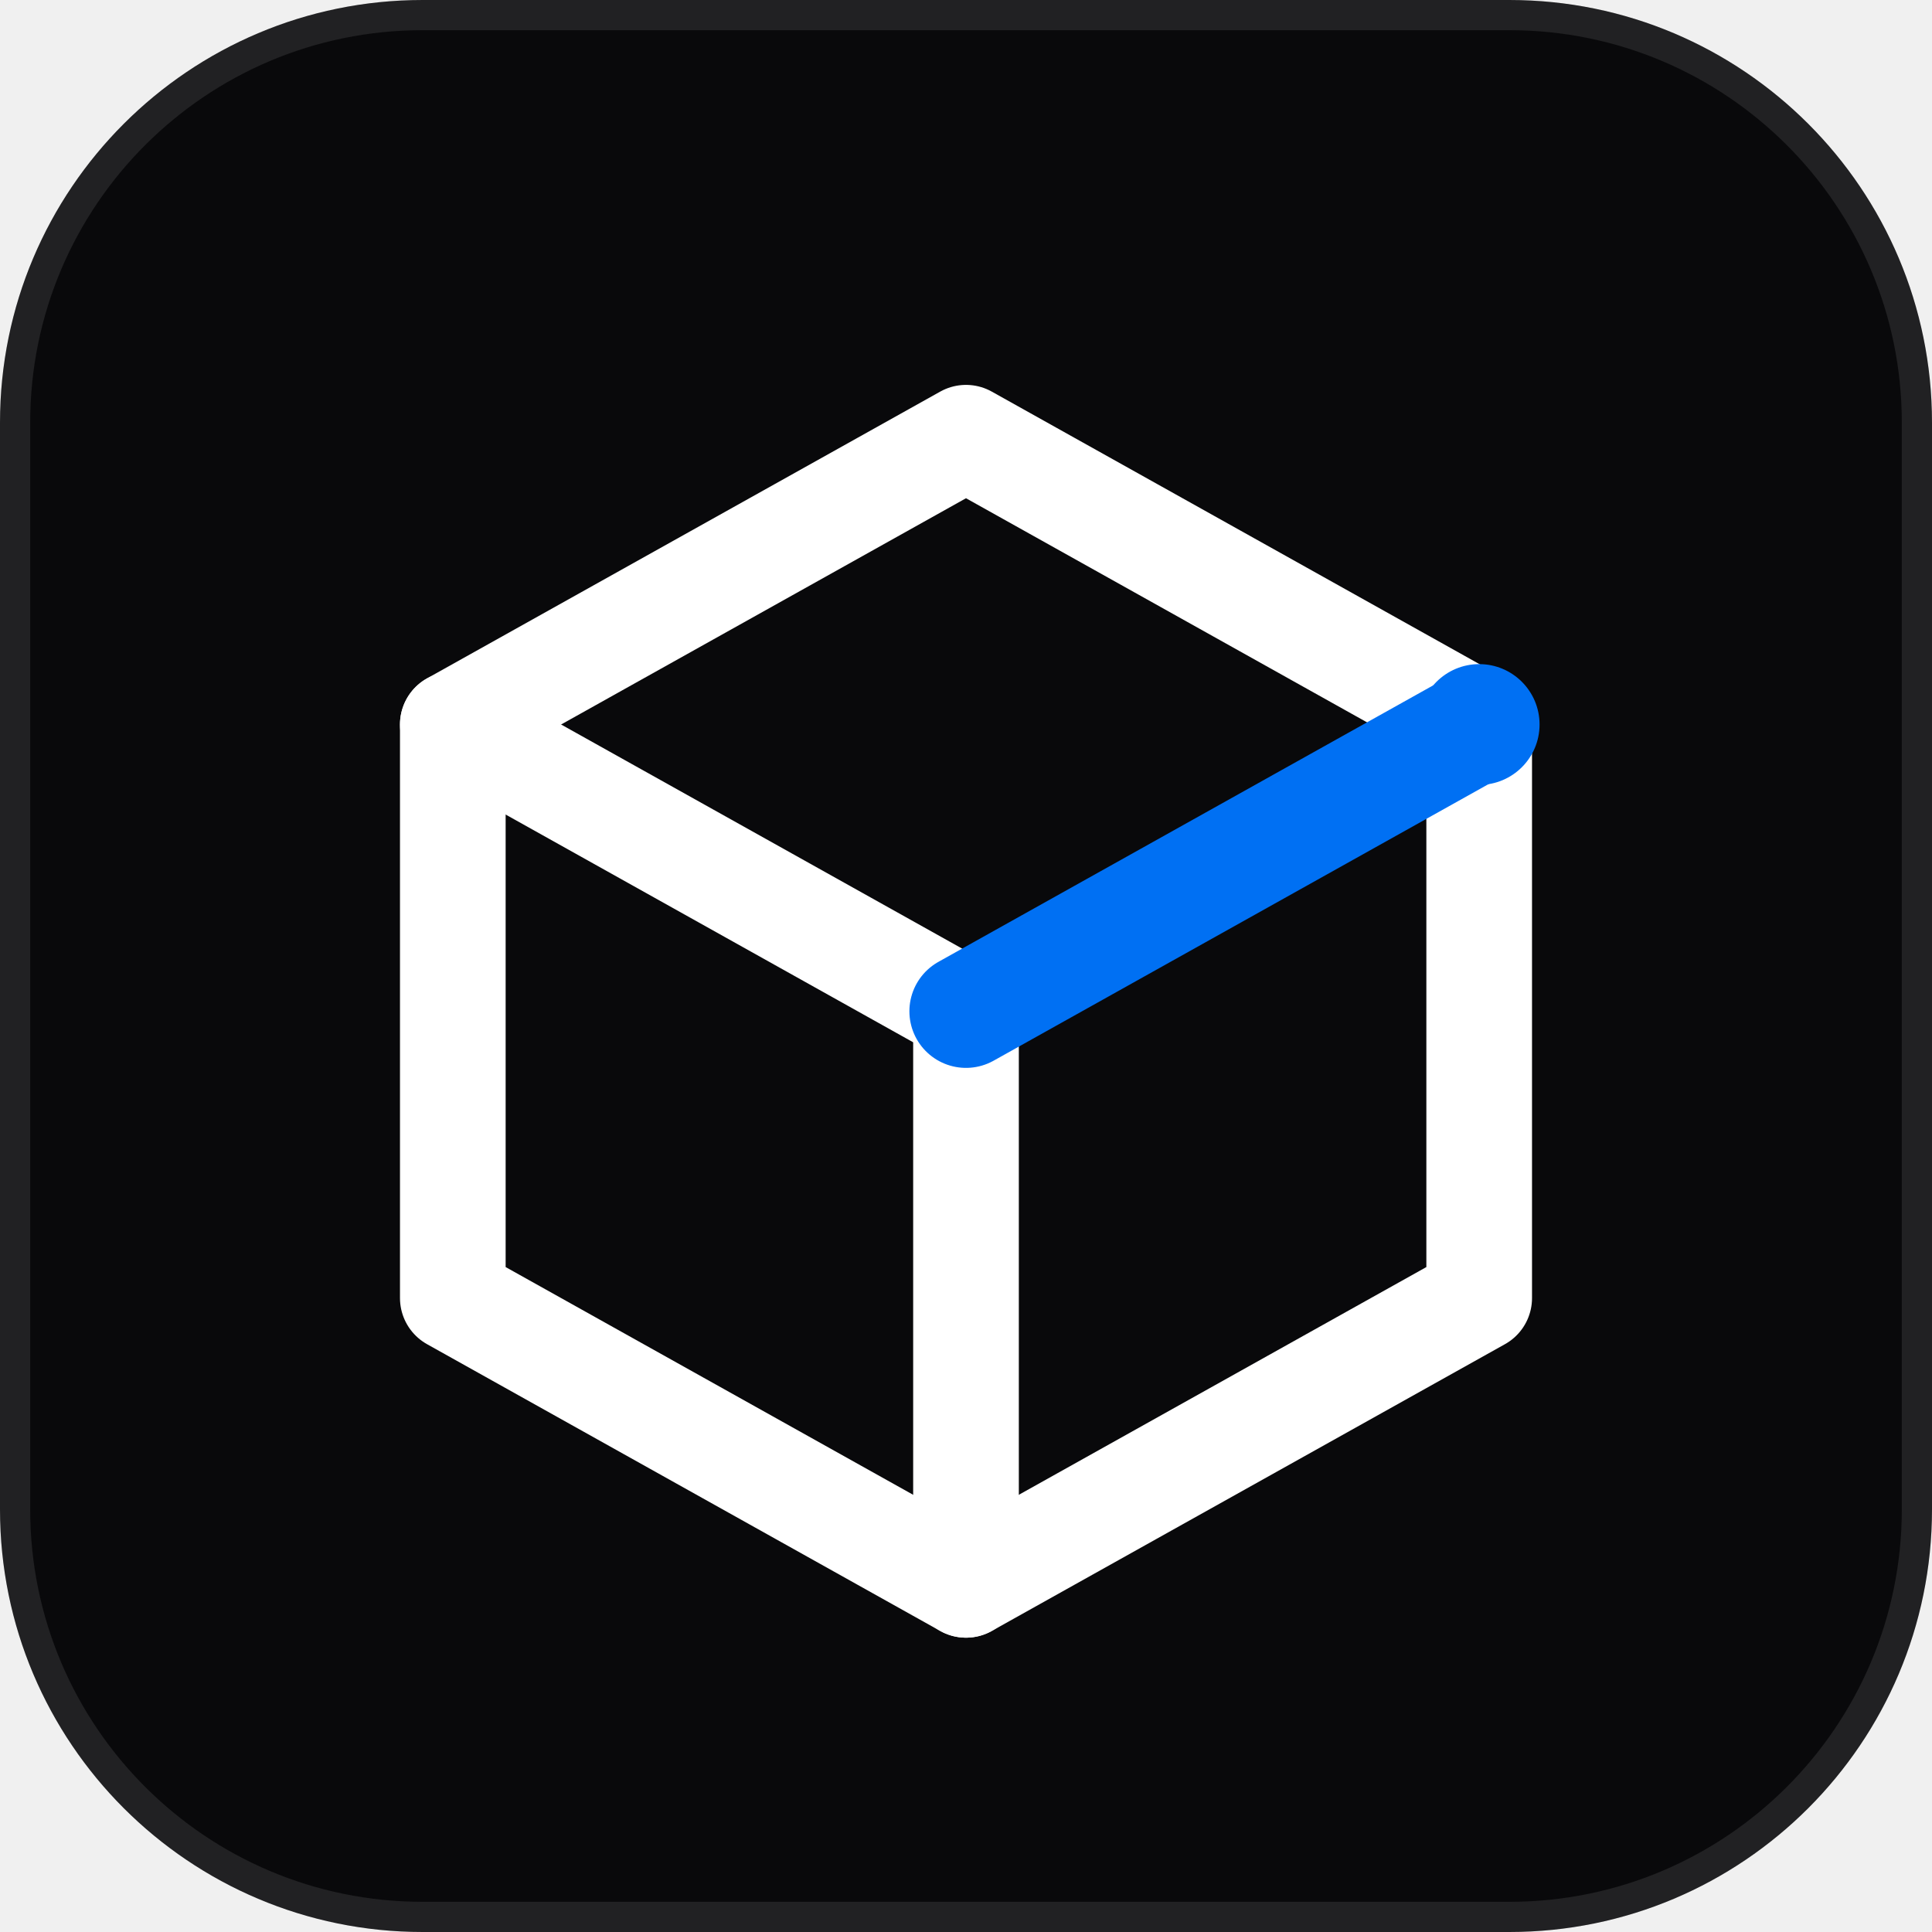
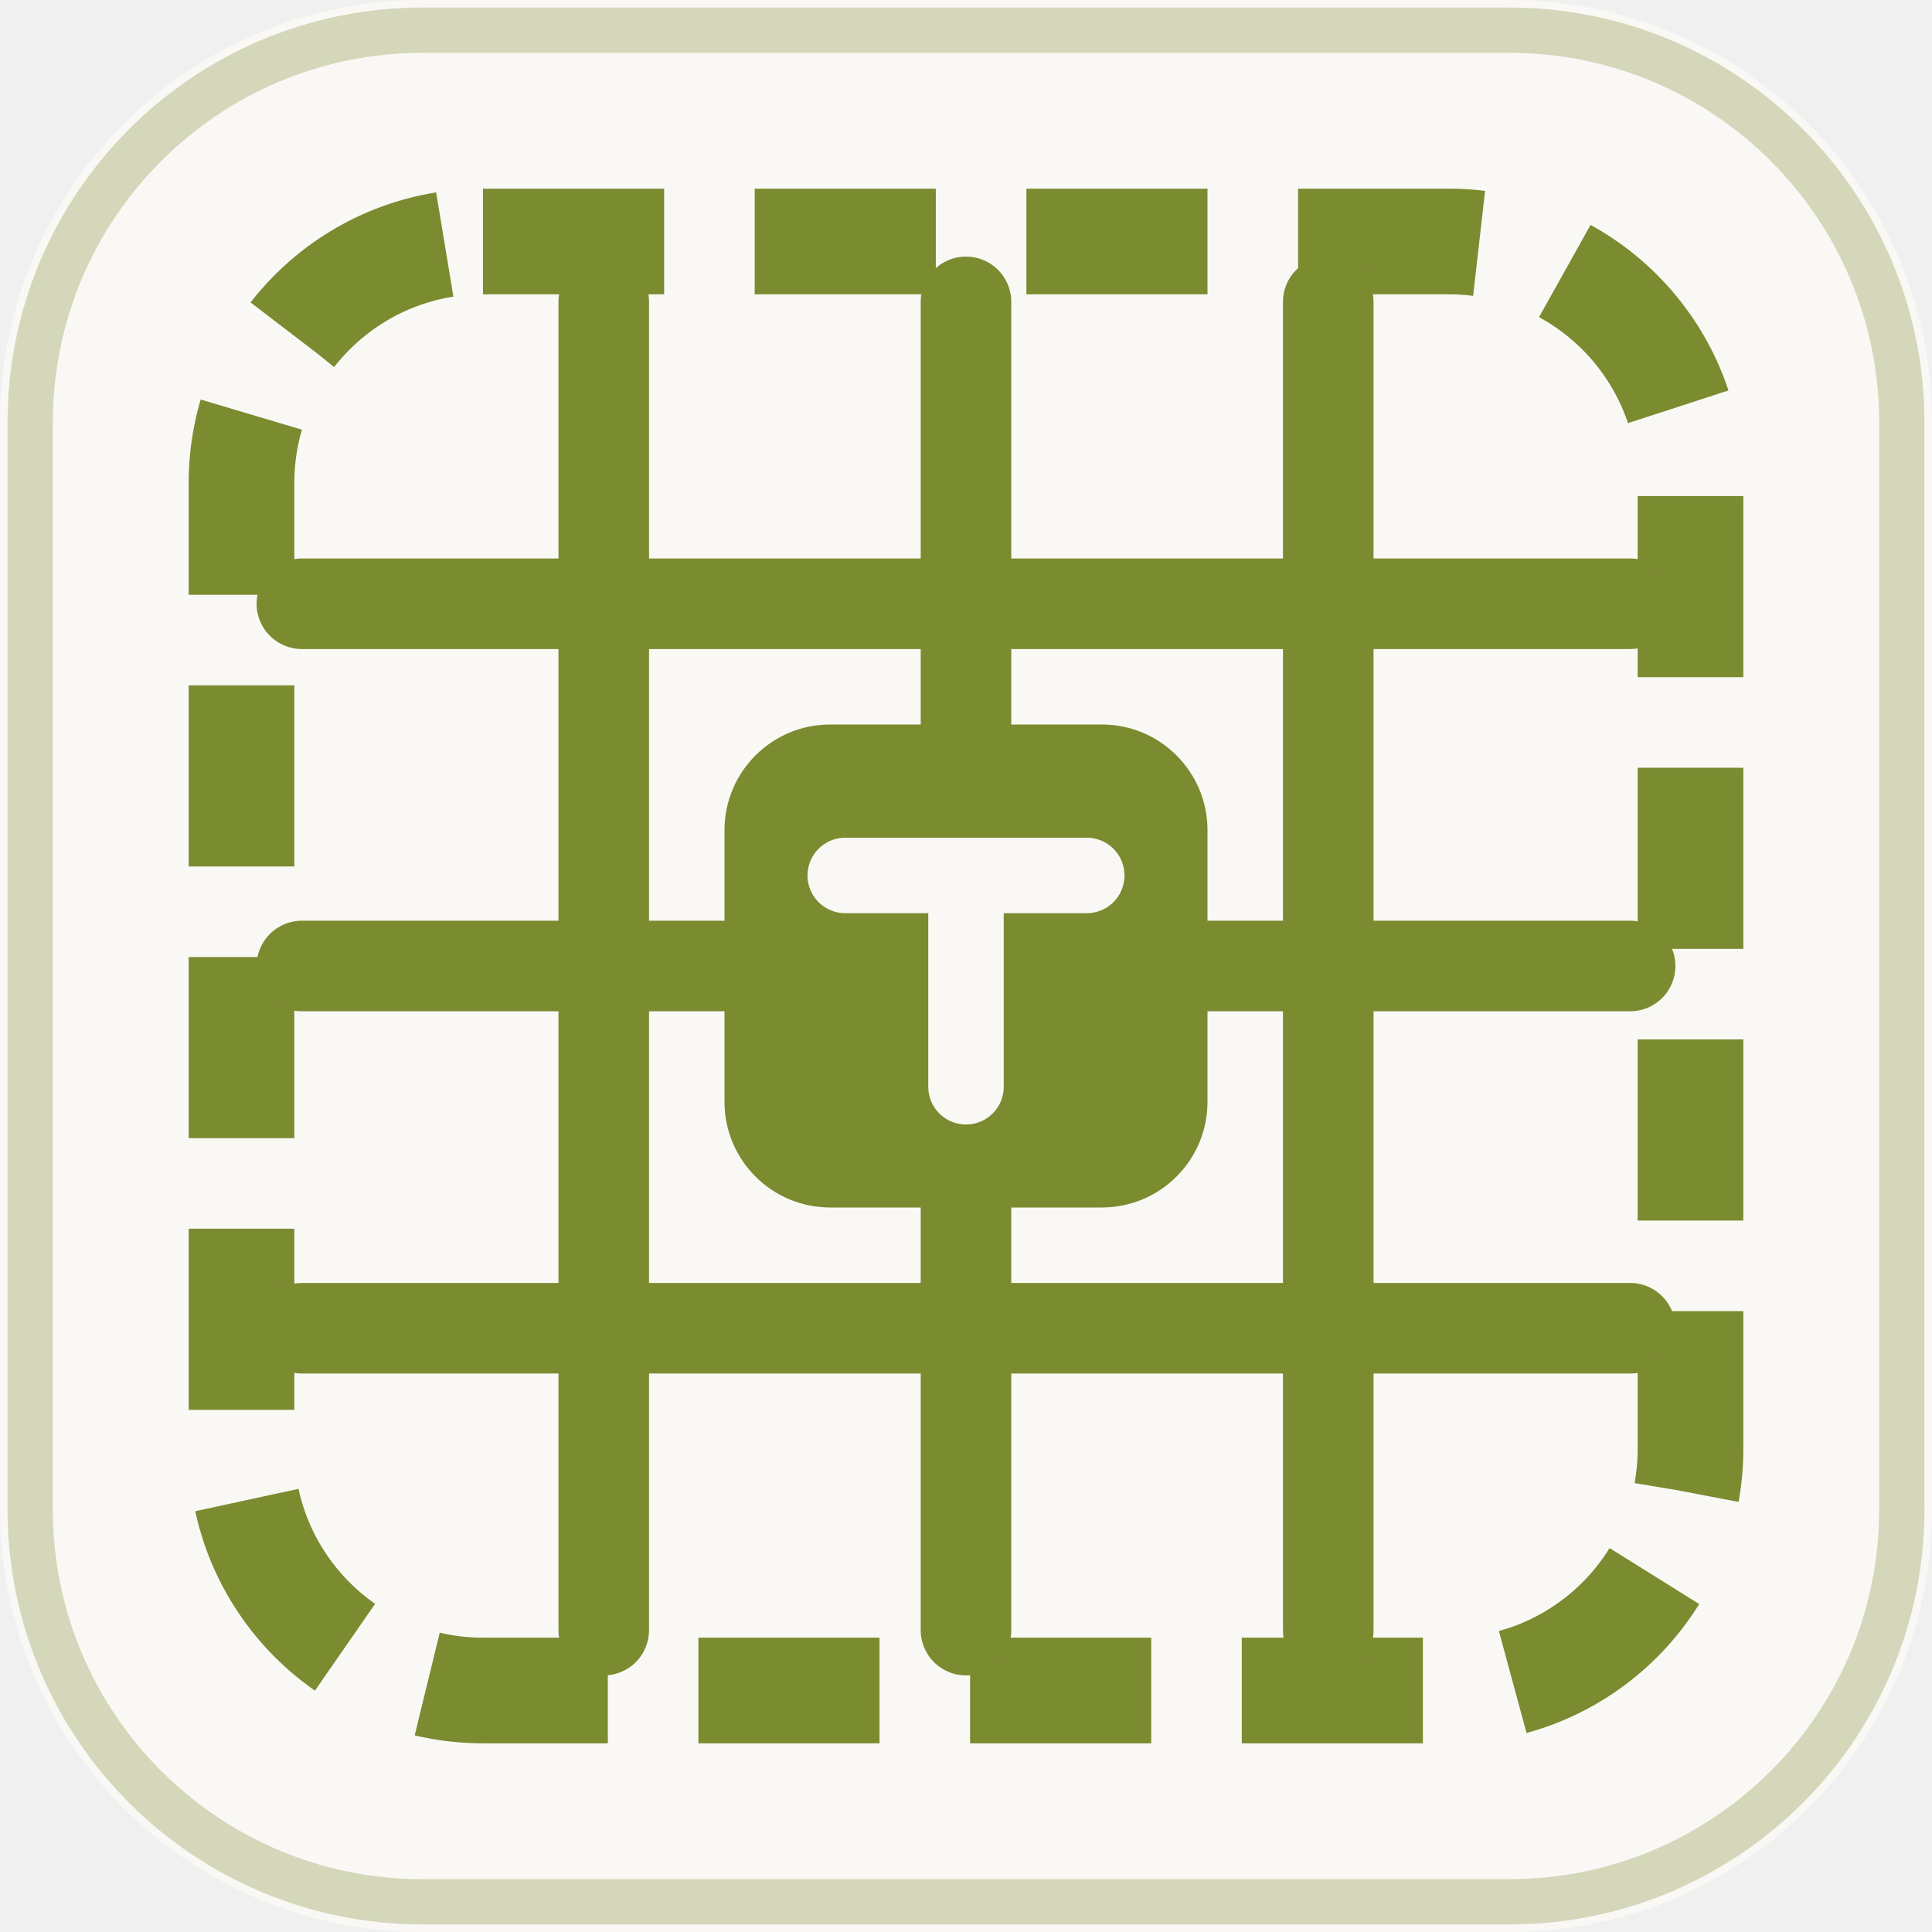
<svg xmlns="http://www.w3.org/2000/svg" viewBox="0 0 512 512" width="512" height="512" fill="none">
-   <rect width="512" height="512" rx="112" ry="112" fill="#09090B" />
-   <rect x="4" y="4" width="504" height="504" rx="108" ry="108" fill="none" stroke="#FFFFFF" stroke-opacity="0.1" stroke-width="8" />
-   <path d="M 256 116 L 392 192 L 392 344 L 256 420 L 120 344 L 120 192 Z" fill="none" stroke="#FFFFFF" stroke-width="28" stroke-linecap="round" stroke-linejoin="round" />
-   <path d="M 256 268 L 256 420" fill="none" stroke="#FFFFFF" stroke-width="28" stroke-linecap="round" stroke-linejoin="round" />
-   <path d="M 256 268 L 120 192" fill="none" stroke="#FFFFFF" stroke-width="28" stroke-linecap="round" stroke-linejoin="round" />
-   <path d="M 256 268 L 392 192" fill="none" stroke="#0070F3" stroke-width="30" stroke-linecap="round" stroke-linejoin="round" />
-   <circle cx="392" cy="192" r="16" fill="#0070F3" />
+   <rect width="512" height="512" rx="112" ry="112" fill="#FAF8F5" />
+   <rect x="8" y="8" width="496" height="496" rx="104" ry="104" fill="none" stroke="#7B8B30" stroke-opacity="0.3" stroke-width="12" />
+   <rect x="64" y="64" width="384" height="384" rx="64" fill="none" stroke="#7B8B30" stroke-width="28" stroke-dasharray="48 24" />
+   <path d="M 160 80 L 160 432" stroke="#7B8B30" stroke-width="24" stroke-linecap="round" />
+   <path d="M 256 80 L 256 432" stroke="#7B8B30" stroke-width="24" stroke-linecap="round" />
+   <path d="M 352 80 L 352 432" stroke="#7B8B30" stroke-width="24" stroke-linecap="round" />
+   <path d="M 80 160 L 432 160" stroke="#7B8B30" stroke-width="24" stroke-linecap="round" />
+   <path d="M 80 256 L 432 256" stroke="#7B8B30" stroke-width="24" stroke-linecap="round" />
+   <path d="M 80 352 L 432 352" stroke="#7B8B30" stroke-width="24" stroke-linecap="round" />
+   <rect x="192" y="192" width="128" height="128" rx="28" fill="#7B8B30" />
+   <path d="M 224 232 H 288 M 256 232 V 288" stroke="#FAF8F5" stroke-width="20" stroke-linecap="round" />
</svg>
